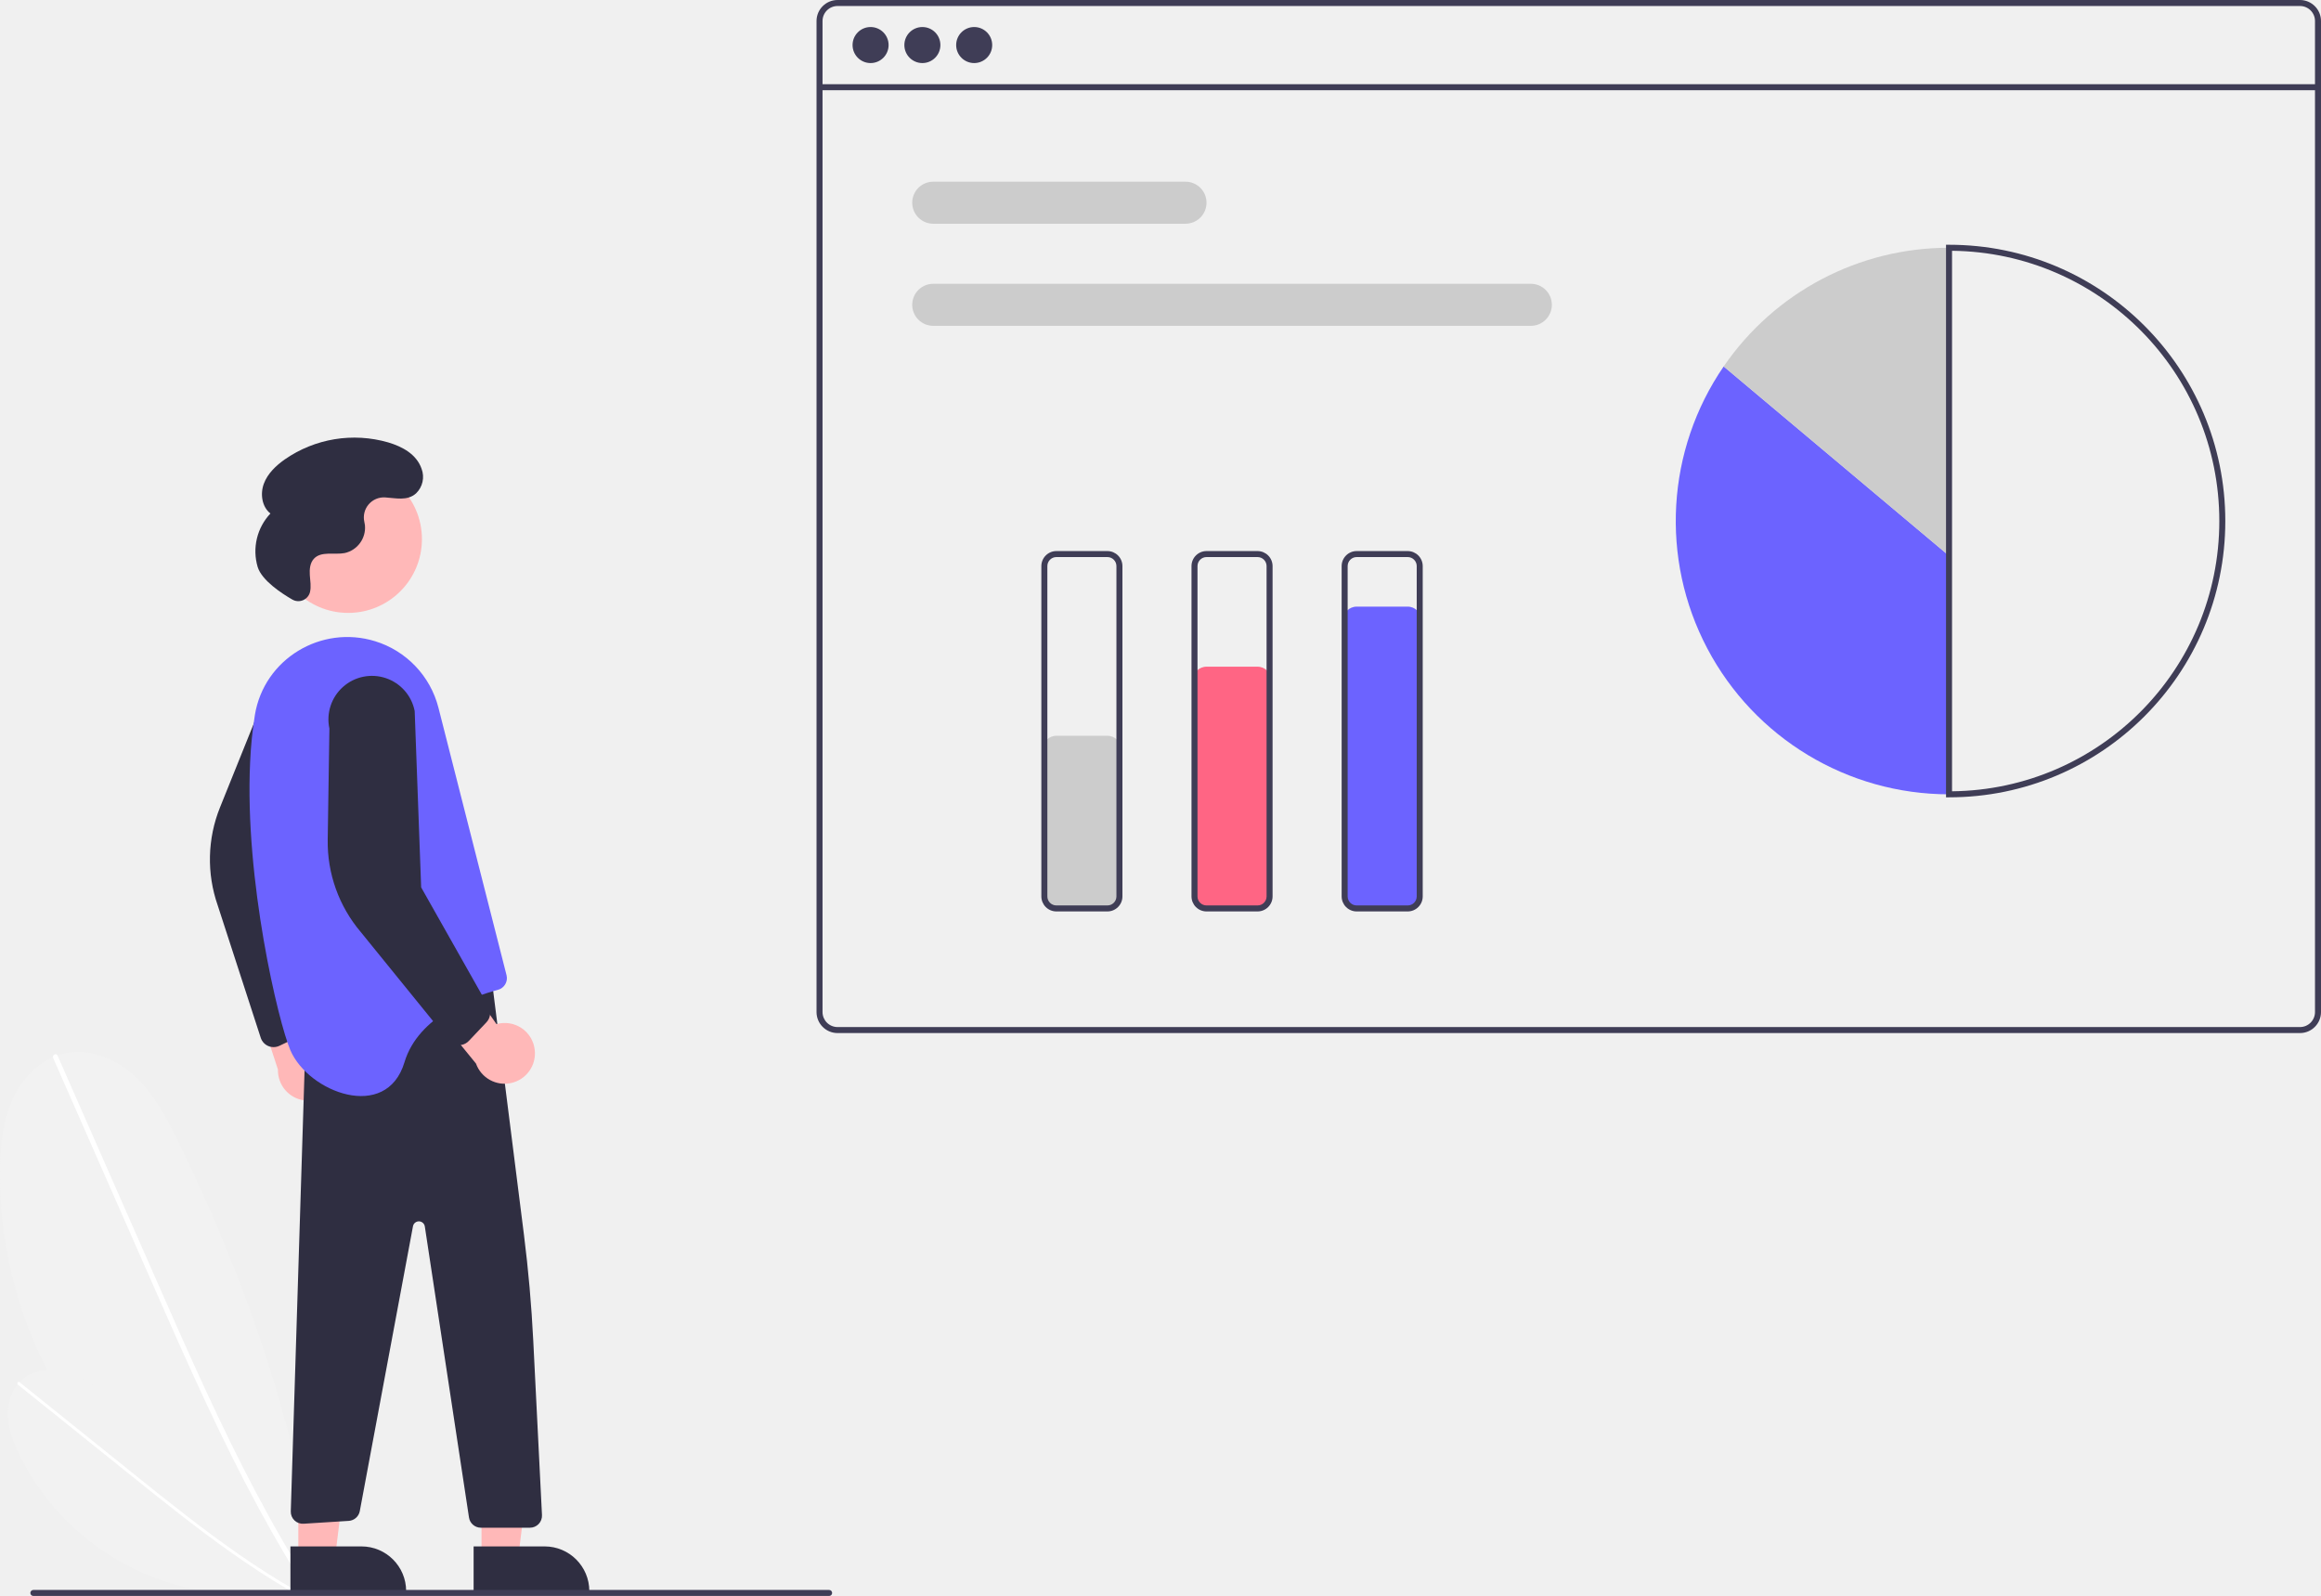
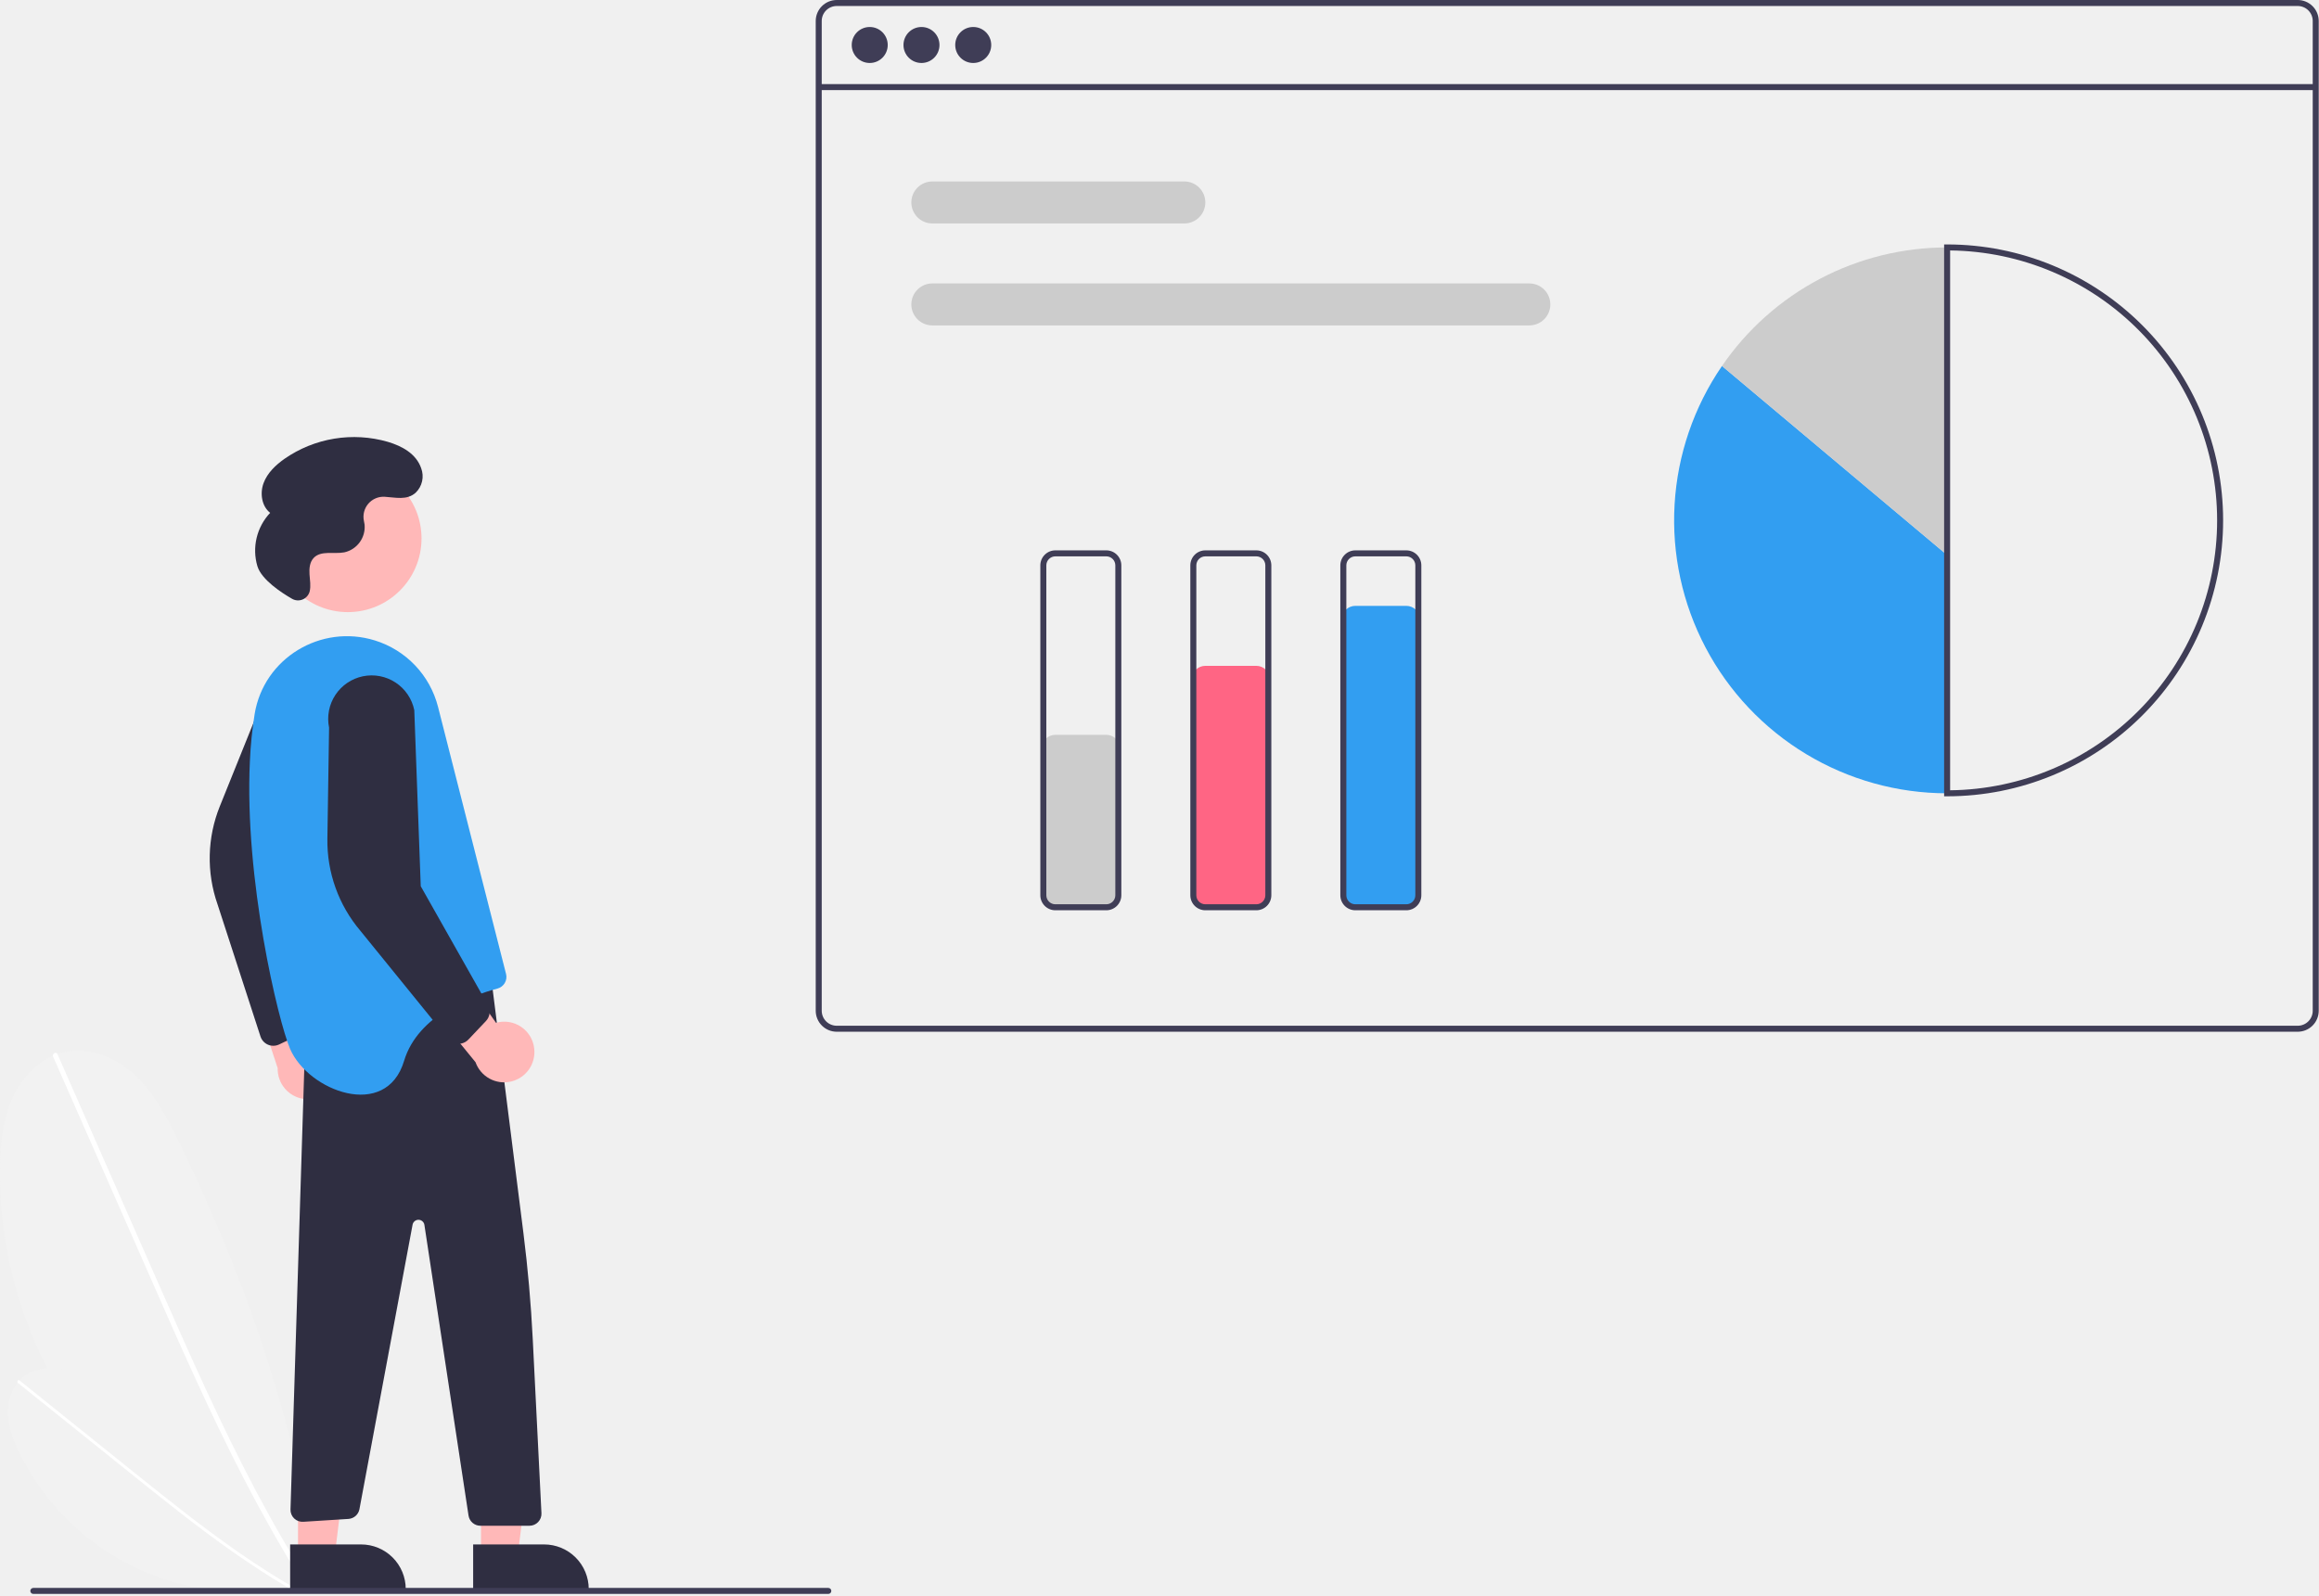
- <svg xmlns="http://www.w3.org/2000/svg" data-name="Layer 1" width="772.909" height="531.441" viewBox="0 0 772.909 531.441">
-   <path d="M319.614,712.68A141.781,141.781,0,0,1,213.562,573.286c.122-7.912.954-15.99,4.28-23.17s9.504-13.39,17.232-15.091c8.434-1.857,17.333,1.939,23.619,7.861s10.406,13.736,14.198,21.495c22.838,46.734,40.189,96.88,46.686,148.488Z" transform="translate(-213.5453 -184.2795)" fill="#f2f2f2" />
-   <path d="M231.247,536.583,247.253,572.95l16.006,36.367c5.069,11.518,10.129,23.04,15.368,34.482,5.194,11.341,10.565,22.603,16.295,33.684,5.722,11.065,11.804,21.949,18.405,32.515q1.233,1.974,2.49,3.932c.58.904,2.03.065,1.446-.845-6.728-10.488-12.927-21.305-18.742-32.324-5.821-11.03-11.261-22.257-16.5-33.574-5.267-11.377-10.332-22.847-15.383-34.321q-7.975-18.117-15.948-36.235l-16.006-36.367-1.992-4.526c-.433-.984-1.876-.133-1.446.845Z" transform="translate(-213.5453 -184.2795)" fill="#fff" />
-   <path d="M312.937,712.932a82.967,82.967,0,0,1-92.692-43.741c-2.073-4.141-3.822-8.559-4.033-13.185s1.319-9.518,4.872-12.487c3.877-3.241,9.523-3.673,14.385-2.295s9.111,4.322,13.174,7.327c24.473,18.098,47.02,39.449,64.325,64.489Z" transform="translate(-213.5453 -184.2795)" fill="#f2f2f2" />
-   <path d="M219.519,645.362,237.647,659.922l18.128,14.56c5.741,4.611,11.479,9.228,17.288,13.753,5.758,4.486,11.587,8.883,17.554,13.089,5.958,4.2,12.054,8.209,18.333,11.913q1.173.692,2.354,1.369c.545.313,1.072-.514.523-.829-6.324-3.629-12.463-7.572-18.457-11.722-6-4.155-11.855-8.516-17.63-12.977-5.806-4.485-11.532-9.072-17.252-13.666q-9.032-7.253-18.062-14.507L222.298,646.345,220.042,644.533c-.491-.394-1.01.438-.523.829Z" transform="translate(-213.5453 -184.2795)" fill="#fff" />
-   <path d="M979.455,184.28h-487a7.008,7.008,0,0,0-7,7v330a7.008,7.008,0,0,0,7,7h487a7.008,7.008,0,0,0,7-7v-330A7.008,7.008,0,0,0,979.455,184.28Zm5,337a5.002,5.002,0,0,1-5,5h-487a5.002,5.002,0,0,1-5-5v-330a5.002,5.002,0,0,1,5-5h487a5.002,5.002,0,0,1,5,5Z" transform="translate(-213.5453 -184.2795)" fill="#3f3d56" />
-   <rect x="272.909" y="28.04" width="499" height="2" fill="#3f3d56" />
-   <circle cx="289.909" cy="15" r="6" fill="#3f3d56" />
-   <circle cx="307.159" cy="15" r="6" fill="#3f3d56" />
-   <circle cx="324.409" cy="15" r="6" fill="#3f3d56" />
-   <path d="M608.323,258.78h-84a7,7,0,1,1,0-14h84a7,7,0,0,1,0,14Z" transform="translate(-213.5453 -184.2795)" fill="#ccc" />
-   <path d="M723.323,292.78h-199a7,7,0,0,1,0-14h199a7,7,0,0,1,0,14Z" transform="translate(-213.5453 -184.2795)" fill="#ccc" />
-   <path d="M787.543,306.303a91.004,91.004,0,0,0,75.044,142.477v-79.44Z" transform="translate(-213.5453 -184.2795)" fill="#6c63ff" />
-   <path d="M862.587,266.78a90.896,90.896,0,0,0-75.044,39.523l75.044,63.037Z" transform="translate(-213.5453 -184.2795)" fill="#ccc" />
-   <path d="M862.587,449.78h-1v-184h1a92,92,0,1,1,0,184Zm1-181.995V447.774a90,90,0,0,0,0-179.989Z" transform="translate(-213.5453 -184.2795)" fill="#3f3d56" />
-   <path d="M582.323,487.28h-17a4.505,4.505,0,0,1-4.5-4.5v-49a4.505,4.505,0,0,1,4.5-4.5h17a4.505,4.505,0,0,1,4.5,4.5v49A4.505,4.505,0,0,1,582.323,487.28Z" transform="translate(-213.5453 -184.2795)" fill="#ccc" />
-   <path d="M632.323,487.28h-17a4.505,4.505,0,0,1-4.5-4.5v-72a4.505,4.505,0,0,1,4.5-4.5h17a4.505,4.505,0,0,1,4.5,4.5v72A4.505,4.505,0,0,1,632.323,487.28Z" transform="translate(-213.5453 -184.2795)" fill="#ff6584" />
-   <path d="M682.323,487.28h-17a4.505,4.505,0,0,1-4.5-4.5v-92a4.505,4.505,0,0,1,4.5-4.5h17a4.505,4.505,0,0,1,4.5,4.5v92A4.505,4.505,0,0,1,682.323,487.28Z" transform="translate(-213.5453 -184.2795)" fill="#6c63ff" />
-   <path d="M582.323,487.78h-17a5.006,5.006,0,0,1-5-5v-110a5.006,5.006,0,0,1,5-5h17a5.006,5.006,0,0,1,5,5v110A5.006,5.006,0,0,1,582.323,487.78Zm-17-118a3.003,3.003,0,0,0-3,3v110a3.003,3.003,0,0,0,3,3h17a3.003,3.003,0,0,0,3-3v-110a3.003,3.003,0,0,0-3-3Z" transform="translate(-213.5453 -184.2795)" fill="#3f3d56" />
-   <path d="M632.323,487.78h-17a5.006,5.006,0,0,1-5-5v-110a5.006,5.006,0,0,1,5-5h17a5.006,5.006,0,0,1,5,5v110A5.006,5.006,0,0,1,632.323,487.78Zm-17-118a3.003,3.003,0,0,0-3,3v110a3.003,3.003,0,0,0,3,3h17a3.003,3.003,0,0,0,3-3v-110a3.003,3.003,0,0,0-3-3Z" transform="translate(-213.5453 -184.2795)" fill="#3f3d56" />
-   <path d="M682.323,487.78h-17a5.006,5.006,0,0,1-5-5v-110a5.006,5.006,0,0,1,5-5h17a5.006,5.006,0,0,1,5,5v110A5.006,5.006,0,0,1,682.323,487.78Zm-17-118a3.003,3.003,0,0,0-3,3v110a3.003,3.003,0,0,0,3,3h17a3.003,3.003,0,0,0,3-3v-110a3.003,3.003,0,0,0-3-3Z" transform="translate(-213.5453 -184.2795)" fill="#3f3d56" />
-   <path d="M325.977,543.282A10.056,10.056,0,0,0,317.192,530.61L308.592,495.925l-12.587,13.653,10.096,30.844a10.11,10.11,0,0,0,19.875,2.86Z" transform="translate(-213.5453 -184.2795)" fill="#ffb8b8" />
-   <path d="M302.92,532.615a4.505,4.505,0,0,1-2.517-2.669L286.046,485.767a46.373,46.373,0,0,1,.764-32.635l13.838-34.355a14.497,14.497,0,1,1,28.599,4.767l-19.092,55.558,6.683,45.239a4.515,4.515,0,0,1-2.54,4.504l-7.709,3.678a4.506,4.506,0,0,1-2.659.38A4.455,4.455,0,0,1,302.92,532.615Z" transform="translate(-213.5453 -184.2795)" fill="#2f2e41" />
-   <polygon points="160.343 518.443 172.603 518.442 178.435 471.154 160.341 471.155 160.343 518.443" fill="#ffb8b8" />
-   <path d="M371.262,699.219h38.531a0,0,0,0,1,0,0V714.106a0,0,0,0,1,0,0H386.148a14.887,14.887,0,0,1-14.887-14.887v0A0,0,0,0,1,371.262,699.219Z" transform="translate(567.5408 1229.027) rotate(179.9974)" fill="#2f2e41" />
-   <polygon points="99.343 518.443 111.603 518.442 117.435 471.154 99.341 471.155 99.343 518.443" fill="#ffb8b8" />
-   <path d="M310.262,699.219h38.531a0,0,0,0,1,0,0V714.106a0,0,0,0,1,0,0H325.148a14.887,14.887,0,0,1-14.887-14.887v0A0,0,0,0,1,310.262,699.219Z" transform="translate(445.5408 1229.03) rotate(179.9974)" fill="#2f2e41" />
-   <path d="M377.239,509.991l10.777,85.386q2.222,17.608,3.11,35.346l2.903,58.069a4,4,0,0,1-3.995,4.2H373.678a4,4,0,0,1-3.955-3.4l-14.71-96.914a2,2,0,0,0-3.943-.067l-17.722,94.917a4,4,0,0,1-3.626,3.184l-15.054.955a4,4,0,0,1-4.29-4.114l4.861-155.562Z" transform="translate(-213.5453 -184.2795)" fill="#2f2e41" />
-   <circle cx="115.946" cy="179.53" r="24.561" fill="#ffb8b8" />
-   <path d="M310.239,533.991c6,14,32,24,38,4,4.64-15.46,23.02-21.96,31.13-24.11a4.016,4.016,0,0,0,2.86-4.86l-22.67-89.05a31.272,31.272,0,0,0-21.06-22.16c-18.02-5.58-37.02,5.91-40.07,24.52a137.157,137.157,0,0,0-1.59,15.76C294.959,477.381,306.289,524.771,310.239,533.991Z" transform="translate(-213.5453 -184.2795)" fill="#6c63ff" />
-   <path d="M391.629,533.965a10.056,10.056,0,0,0-12.753-8.667l-20.493-29.275-6.837,17.265L372.055,538.441a10.11,10.11,0,0,0,19.574-4.476Z" transform="translate(-213.5453 -184.2795)" fill="#ffb8b8" />
-   <path d="M366.279,532.299a4.505,4.505,0,0,1-3.309-1.586l-29.277-36.065a46.374,46.374,0,0,1-11.018-30.728l.564-37.033a14.497,14.497,0,1,1,28.4-5.832l2.154,58.707,22.498,39.813a4.515,4.515,0,0,1-.751,5.116l-5.871,6.203a4.506,4.506,0,0,1-2.344,1.311A4.455,4.455,0,0,1,366.279,532.299Z" transform="translate(-213.5453 -184.2795)" fill="#2f2e41" />
-   <path d="M310.849,383.899a4.007,4.007,0,0,0,5.903-2.368l.014-.056c.446-1.864.076-3.811-.052-5.723s.059-4.013,1.362-5.419c2.428-2.621,6.748-1.232,10.258-1.894a8.664,8.664,0,0,0,6.74-9.253c-.05-.398-.128-.795-.216-1.193a6.673,6.673,0,0,1,6.927-8.081c3.548.203,7.378,1.278,10.314-1.35a7.608,7.608,0,0,0,1.827-8.201c-1.676-4.838-6.414-7.371-11.102-8.764a40.62,40.62,0,0,0-34.43,5.65c-2.961,2.087-5.727,4.71-6.989,8.106s-.653,7.68,2.193,9.922a18.332,18.332,0,0,0-4.246,17.806C300.755,377.609,307.464,381.951,310.849,383.899Z" transform="translate(-213.5453 -184.2795)" fill="#2f2e41" />
-   <path d="M489.652,715.72h-265a1,1,0,0,1,0-2h265a1,1,0,0,1,0,2Z" transform="translate(-213.5453 -184.2795)" fill="#3f3d56" />
+ <svg xmlns="http://www.w3.org/2000/svg" width="773" height="532" viewBox="0 0 773 532" fill="none">
+   <g clip-path="url(#clip0_112_421)">
+     <path d="M106.069 528.4C75.333 520.401 48.174 502.313 28.944 477.038C9.713 451.762 -0.473 420.762 0.016 389.006C0.138 381.094 0.97 373.016 4.296 365.836C7.622 358.656 13.8 352.446 21.527 350.745C29.961 348.888 38.861 352.683 45.146 358.606C51.431 364.528 55.553 372.342 59.344 380.101C82.182 426.835 99.534 476.98 106.03 528.589L106.069 528.4Z" fill="#F2F2F2" />
+     <path d="M17.701 352.304L33.708 388.671L49.713 425.038C54.783 436.556 59.842 448.078 65.082 459.52C70.275 470.86 75.647 482.123 81.377 493.204C87.099 504.268 93.181 515.153 99.782 525.719C100.604 527.035 101.434 528.345 102.272 529.651C102.852 530.555 104.302 529.716 103.718 528.806C96.99 518.318 90.791 507.5 84.977 496.482C79.156 485.451 73.716 474.224 68.477 462.907C63.209 451.53 58.145 440.061 53.093 428.586C47.776 416.509 42.46 404.43 37.145 392.351L21.139 355.984L19.147 351.459C18.714 350.475 17.271 351.326 17.701 352.304L17.701 352.304Z" fill="white" />
+     <path d="M99.392 528.653C81.275 532.797 62.291 530.739 45.484 522.807C28.676 514.876 15.019 501.531 6.7 484.912C4.627 480.771 2.878 476.353 2.667 471.727C2.455 467.102 3.986 462.21 7.539 459.24C11.416 455.999 17.062 455.567 21.924 456.945C26.786 458.323 31.035 461.267 35.098 464.272C59.571 482.37 82.118 503.721 99.423 528.761L99.392 528.653Z" fill="#F2F2F2" />
+     <path d="M5.974 461.083L24.102 475.643L42.229 490.203C47.971 494.814 53.708 499.431 59.517 503.956C65.275 508.442 71.104 512.839 77.071 517.045C83.029 521.245 89.124 525.254 95.404 528.958C96.186 529.419 96.971 529.875 97.759 530.327C98.304 530.64 98.83 529.813 98.281 529.498C91.957 525.869 85.818 521.926 79.825 517.775C73.825 513.62 67.969 509.26 62.194 504.799C56.388 500.314 50.662 495.726 44.942 491.133C38.921 486.297 32.9 481.462 26.88 476.625L8.752 462.065L6.496 460.253C6.006 459.859 5.486 460.691 5.974 461.083V461.083Z" fill="white" />
+     <path d="M765.909 0H278.909C277.053 0.002 275.274 0.74 273.962 2.053C272.649 3.365 271.911 5.144 271.909 7V337C271.911 338.856 272.649 340.635 273.962 341.947C275.274 343.26 277.053 343.998 278.909 344H765.909C767.765 343.998 769.544 343.26 770.857 341.947C772.169 340.635 772.907 338.856 772.909 337V7C772.907 5.144 772.169 3.365 770.857 2.053C769.544 0.74 767.765 0.002 765.909 0V0ZM770.909 337C770.909 338.326 770.382 339.597 769.444 340.535C768.507 341.472 767.235 341.999 765.909 342H278.909C277.583 341.999 276.312 341.472 275.374 340.535C274.437 339.597 273.91 338.326 273.909 337V7C273.91 5.674 274.437 4.403 275.374 3.465C276.312 2.527 277.583 2.001 278.909 2H765.909C767.235 2.001 768.507 2.527 769.444 3.465C770.382 4.403 770.909 5.674 770.909 7V337Z" fill="#3F3D56" />
+     <path d="M771.909 28.04H272.909V30.04H771.909V28.04Z" fill="#3F3D56" />
+     <path d="M289.909 21C293.223 21 295.909 18.314 295.909 15C295.909 11.686 293.223 9 289.909 9C286.595 9 283.909 11.686 283.909 15C283.909 18.314 286.595 21 289.909 21Z" fill="#3F3D56" />
+     <path d="M307.159 21C310.473 21 313.159 18.314 313.159 15C313.159 11.686 310.473 9 307.159 9C303.845 9 301.159 11.686 301.159 15C301.159 18.314 303.845 21 307.159 21Z" fill="#3F3D56" />
+     <path d="M324.409 21C327.723 21 330.409 18.314 330.409 15C330.409 11.686 327.723 9 324.409 9C321.095 9 318.409 11.686 318.409 15C318.409 18.314 321.095 21 324.409 21Z" fill="#3F3D56" />
+     <path d="M394.777 74.5H310.777C308.921 74.5 307.14 73.763 305.828 72.45C304.515 71.137 303.777 69.356 303.777 67.5C303.777 65.644 304.515 63.863 305.828 62.55C307.14 61.237 308.921 60.5 310.777 60.5H394.777C396.634 60.5 398.414 61.237 399.727 62.55C401.04 63.863 401.777 65.644 401.777 67.5C401.777 69.356 401.04 71.137 399.727 72.45C398.414 73.763 396.634 74.5 394.777 74.5Z" fill="#CCCCCC" />
+     <path d="M509.777 108.5H310.777C308.921 108.5 307.14 107.762 305.828 106.45C304.515 105.137 303.777 103.357 303.777 101.5C303.777 99.644 304.515 97.863 305.828 96.55C307.14 95.237 308.921 94.5 310.777 94.5H509.777C511.634 94.5 513.414 95.237 514.727 96.55C516.04 97.863 516.777 99.644 516.777 101.5C516.777 103.357 516.04 105.137 514.727 106.45C513.414 107.762 511.634 108.5 509.777 108.5Z" fill="#CCCCCC" />
+     <path d="M573.997 122.023C564.623 135.69 559.159 151.658 558.195 168.203C557.231 184.748 560.804 201.242 568.527 215.906C576.25 230.569 587.831 242.845 602.021 251.409C616.21 259.973 632.468 264.499 649.041 264.5V185.06L573.997 122.023Z" fill="#329EF1" />
+     <path d="M649.041 82.5C634.262 82.491 619.703 86.085 606.627 92.972C593.55 99.859 582.35 109.831 573.997 122.023L649.041 185.06V82.5Z" fill="#CCCCCC" />
+     <path d="M649.041 265.5H648.041V81.5H649.041C673.441 81.5 696.842 91.193 714.095 108.446C731.348 125.7 741.041 149.1 741.041 173.5C741.041 197.9 731.348 221.3 714.095 238.554C696.842 255.807 673.441 265.5 649.041 265.5ZM650.041 83.505V263.495C673.736 263.231 696.371 253.634 713.033 236.785C729.695 219.936 739.041 197.196 739.041 173.5C739.041 149.804 729.695 127.064 713.033 110.215C696.371 93.366 673.736 83.769 650.041 83.505V83.505Z" fill="#3F3D56" />
+     <path d="M368.777 303H351.777C350.584 302.999 349.44 302.524 348.597 301.68C347.753 300.837 347.279 299.693 347.277 298.5V249.5C347.279 248.307 347.753 247.163 348.597 246.319C349.44 245.476 350.584 245.001 351.777 245H368.777C369.97 245.001 371.114 245.476 371.958 246.319C372.802 247.163 373.276 248.307 373.277 249.5V298.5C373.276 299.693 372.801 300.837 371.958 301.68C371.114 302.524 369.97 302.999 368.777 303V303Z" fill="#CCCCCC" />
+     <path d="M418.777 303H401.777C400.584 302.999 399.44 302.524 398.597 301.68C397.753 300.837 397.279 299.693 397.277 298.5V226.5C397.279 225.307 397.753 224.163 398.597 223.319C399.44 222.476 400.584 222.001 401.777 222H418.777C419.97 222.001 421.114 222.476 421.958 223.319C422.802 224.163 423.276 225.307 423.277 226.5V298.5C423.276 299.693 422.801 300.837 421.958 301.68C421.114 302.524 419.97 302.999 418.777 303V303Z" fill="#FF6584" />
+     <path d="M468.777 303H451.777C450.584 302.999 449.44 302.524 448.597 301.68C447.753 300.837 447.279 299.693 447.277 298.5V206.5C447.279 205.307 447.753 204.163 448.597 203.319C449.44 202.476 450.584 202.001 451.777 202H468.777C469.97 202.001 471.114 202.476 471.958 203.319C472.802 204.163 473.276 205.307 473.277 206.5V298.5C473.276 299.693 472.801 300.837 471.958 301.68C471.114 302.524 469.97 302.999 468.777 303V303Z" fill="#329EF1" />
+     <path d="M368.777 303.5H351.777C350.452 303.498 349.181 302.971 348.244 302.034C347.306 301.096 346.779 299.826 346.777 298.5V188.5C346.779 187.174 347.306 185.903 348.244 184.966C349.181 184.029 350.452 183.502 351.777 183.5H368.777C370.103 183.502 371.374 184.029 372.311 184.966C373.249 185.903 373.776 187.174 373.777 188.5V298.5C373.776 299.826 373.249 301.096 372.311 302.034C371.374 302.971 370.103 303.498 368.777 303.5V303.5ZM351.777 185.5C350.982 185.501 350.219 185.817 349.657 186.38C349.095 186.942 348.778 187.705 348.777 188.5V298.5C348.778 299.295 349.095 300.058 349.657 300.62C350.219 301.183 350.982 301.499 351.777 301.5H368.777C369.573 301.499 370.335 301.183 370.898 300.62C371.46 300.058 371.776 299.295 371.777 298.5V188.5C371.776 187.705 371.46 186.942 370.898 186.38C370.335 185.817 369.573 185.501 368.777 185.5H351.777Z" fill="#3F3D56" />
+     <path d="M418.777 303.5H401.777C400.452 303.498 399.181 302.971 398.244 302.034C397.306 301.096 396.779 299.826 396.777 298.5V188.5C396.779 187.174 397.306 185.903 398.244 184.966C399.181 184.029 400.452 183.502 401.777 183.5H418.777C420.103 183.502 421.374 184.029 422.311 184.966C423.249 185.903 423.776 187.174 423.777 188.5V298.5C423.776 299.826 423.249 301.096 422.311 302.034C421.374 302.971 420.103 303.498 418.777 303.5V303.5ZM401.777 185.5C400.982 185.501 400.219 185.817 399.657 186.38C399.095 186.942 398.778 187.705 398.777 188.5V298.5C398.778 299.295 399.095 300.058 399.657 300.62C400.219 301.183 400.982 301.499 401.777 301.5H418.777C419.573 301.499 420.335 301.183 420.898 300.62C421.46 300.058 421.776 299.295 421.777 298.5V188.5C421.776 187.705 421.46 186.942 420.898 186.38C420.335 185.817 419.573 185.501 418.777 185.5H401.777Z" fill="#3F3D56" />
+     <path d="M468.777 303.5H451.777C450.452 303.498 449.181 302.971 448.244 302.034C447.306 301.096 446.779 299.826 446.777 298.5V188.5C446.779 187.174 447.306 185.903 448.244 184.966C449.181 184.029 450.452 183.502 451.777 183.5H468.777C470.103 183.502 471.374 184.029 472.311 184.966C473.249 185.903 473.776 187.174 473.777 188.5V298.5C473.776 299.826 473.249 301.096 472.311 302.034C471.374 302.971 470.103 303.498 468.777 303.5ZM451.777 185.5C450.982 185.501 450.219 185.817 449.657 186.38C449.095 186.942 448.778 187.705 448.777 188.5V298.5C448.778 299.295 449.095 300.058 449.657 300.62C450.219 301.183 450.982 301.499 451.777 301.5H468.777C469.573 301.499 470.335 301.183 470.898 300.62C471.46 300.058 471.776 299.295 471.777 298.5V188.5C471.776 187.705 471.46 186.942 470.898 186.38C470.335 185.817 469.573 185.501 468.777 185.5H451.777Z" fill="#3F3D56" />
+     <path d="M112.431 359.003C112.82 357.585 112.893 356.099 112.645 354.65C112.397 353.201 111.835 351.824 110.997 350.616C110.16 349.407 109.067 348.398 107.797 347.657C106.527 346.917 105.11 346.464 103.646 346.33L95.046 311.646L82.46 325.299L92.556 356.143C92.495 358.617 93.343 361.028 94.941 362.919C96.538 364.809 98.774 366.048 101.224 366.401C103.673 366.753 106.167 366.195 108.233 364.831C110.299 363.468 111.792 361.394 112.431 359.003H112.431Z" fill="#FFB8B8" />
+     <path d="M89.374 348.335C88.791 348.092 88.265 347.728 87.832 347.268C87.398 346.808 87.066 346.262 86.857 345.666L72.501 301.487C68.791 290.876 69.063 279.279 73.264 268.852L87.103 234.497C87.414 232.618 88.093 230.818 89.1 229.201C90.107 227.584 91.423 226.181 92.972 225.073C94.522 223.965 96.275 223.173 98.131 222.743C99.987 222.313 101.909 222.252 103.788 222.566C105.667 222.879 107.466 223.559 109.082 224.568C110.698 225.577 112.099 226.895 113.206 228.446C114.312 229.996 115.102 231.75 115.53 233.606C115.959 235.463 116.017 237.385 115.701 239.264L96.609 294.822L103.292 340.06C103.381 340.981 103.185 341.906 102.731 342.712C102.276 343.517 101.586 344.164 100.752 344.564L93.043 348.243C92.216 348.637 91.289 348.769 90.385 348.623C90.038 348.567 89.699 348.47 89.374 348.335V348.335Z" fill="#2F2E41" />
+     <path d="M160.343 518.443L172.603 518.442L178.435 471.154L160.341 471.155L160.343 518.443Z" fill="#FFB8B8" />
+     <path d="M196.247 529.825L157.716 529.827L157.716 514.94L181.36 514.939C185.308 514.939 189.094 516.507 191.886 519.299C194.678 522.091 196.247 525.877 196.247 529.825V529.825V529.825Z" fill="#2F2E41" />
+     <path d="M99.343 518.443L111.603 518.442L117.435 471.154L99.341 471.155L99.343 518.443Z" fill="#FFB8B8" />
+     <path d="M135.247 529.825L96.716 529.827L96.716 514.94L120.36 514.939C124.308 514.939 128.094 516.507 130.886 519.299C133.678 522.091 135.247 525.877 135.247 529.825V529.825V529.825Z" fill="#2F2E41" />
+     <path d="M163.694 325.711L174.471 411.097C175.953 422.836 176.989 434.618 177.581 446.443L180.484 504.511C180.511 505.053 180.428 505.594 180.24 506.102C180.051 506.611 179.761 507.075 179.387 507.468C179.014 507.861 178.564 508.174 178.066 508.387C177.568 508.601 177.031 508.711 176.489 508.711H160.133C159.176 508.711 158.251 508.368 157.525 507.745C156.8 507.121 156.322 506.258 156.178 505.312L141.468 408.398C141.397 407.931 141.163 407.504 140.807 407.193C140.452 406.882 139.997 406.706 139.525 406.698C139.052 406.69 138.592 406.85 138.226 407.149C137.86 407.448 137.612 407.866 137.525 408.331L119.803 503.248C119.628 504.101 119.179 504.874 118.524 505.448C117.87 506.023 117.046 506.368 116.177 506.432L101.123 507.387C100.564 507.428 100.003 507.351 99.475 507.161C98.948 506.971 98.467 506.673 98.062 506.285C97.658 505.897 97.339 505.428 97.128 504.909C96.916 504.391 96.816 503.833 96.833 503.273L101.694 347.711L163.694 325.711Z" fill="#2F2E41" />
+     <path d="M115.946 204.091C129.51 204.091 140.507 193.095 140.507 179.53C140.507 165.965 129.51 154.969 115.946 154.969C102.381 154.969 91.385 165.965 91.385 179.53C91.385 193.095 102.381 204.091 115.946 204.091Z" fill="#FFB8B8" />
+     <path d="M96.695 349.711C102.695 363.711 128.695 373.711 134.695 353.711C139.335 338.251 157.715 331.751 165.825 329.601C166.844 329.329 167.716 328.667 168.251 327.758C168.787 326.848 168.942 325.765 168.685 324.741L146.015 235.691C144.694 230.504 142.064 225.742 138.377 221.862C134.69 217.982 130.068 215.114 124.954 213.531C106.935 207.951 87.935 219.441 84.885 238.051C84.052 243.269 83.521 248.532 83.295 253.811C81.414 293.101 92.745 340.491 96.695 349.711Z" fill="#329EF1" />
+     <path d="M178.084 349.686C177.937 348.223 177.471 346.81 176.719 345.547C175.967 344.284 174.947 343.201 173.731 342.375C172.515 341.548 171.133 340.999 169.682 340.764C168.23 340.53 166.745 340.617 165.331 341.018L144.838 311.743L138.001 329.008L158.51 354.161C159.342 356.492 161 358.437 163.17 359.627C165.341 360.817 167.872 361.17 170.285 360.618C172.698 360.066 174.824 358.649 176.262 356.634C177.699 354.619 178.347 352.147 178.084 349.686L178.084 349.686Z" fill="#FFB8B8" />
+     <path d="M152.734 348.019C152.102 348.002 151.48 347.851 150.91 347.578C150.34 347.305 149.834 346.915 149.425 346.433L120.148 310.368C112.872 301.799 108.957 290.879 109.13 279.64L109.694 242.607C109.31 240.741 109.297 238.819 109.656 236.949C110.015 235.078 110.739 233.297 111.787 231.707C112.835 230.117 114.186 228.748 115.762 227.68C117.339 226.612 119.111 225.865 120.976 225.482C122.842 225.099 124.765 225.087 126.635 225.448C128.505 225.808 130.285 226.533 131.875 227.582C133.465 228.63 134.832 229.982 135.899 231.559C136.966 233.137 137.712 234.909 138.094 236.775L140.249 295.482L162.746 335.295C163.16 336.122 163.31 337.056 163.176 337.971C163.042 338.886 162.629 339.737 161.995 340.411L156.124 346.614C155.494 347.279 154.676 347.736 153.78 347.925C153.436 347.997 153.085 348.029 152.734 348.019V348.019Z" fill="#2F2E41" />
+     <path d="M97.304 199.619C97.833 199.933 98.427 200.121 99.04 200.168C99.653 200.215 100.269 200.12 100.84 199.891C101.41 199.663 101.921 199.305 102.331 198.847C102.742 198.39 103.041 197.843 103.207 197.251L103.22 197.195C103.666 195.331 103.296 193.385 103.168 191.472C103.04 189.56 103.227 187.459 104.53 186.053C106.958 183.432 111.277 184.821 114.788 184.158C116.845 183.699 118.663 182.507 119.904 180.804C121.145 179.1 121.722 177.004 121.528 174.905C121.478 174.508 121.4 174.11 121.312 173.712C121.092 172.705 121.109 171.66 121.361 170.66C121.614 169.66 122.094 168.732 122.765 167.949C123.437 167.166 124.28 166.549 125.23 166.147C126.179 165.745 127.209 165.568 128.239 165.631C131.787 165.834 135.617 166.909 138.552 164.281C139.629 163.244 140.376 161.914 140.7 160.455C141.025 158.997 140.913 157.475 140.379 156.08C138.703 151.241 133.965 148.708 129.277 147.316C123.479 145.641 117.38 145.278 111.424 146.256C105.469 147.233 99.805 149.525 94.847 152.965C91.885 155.053 89.12 157.675 87.858 161.071C86.596 164.467 87.205 168.751 90.051 170.993C87.845 173.329 86.291 176.203 85.546 179.329C84.801 182.454 84.89 185.72 85.805 188.8C87.21 193.329 93.919 197.672 97.304 199.619Z" fill="#2F2E41" />
+     <path d="M276.106 531.441H11.106C10.841 531.441 10.587 531.336 10.399 531.148C10.212 530.96 10.106 530.706 10.106 530.441C10.106 530.176 10.212 529.921 10.399 529.734C10.587 529.546 10.841 529.441 11.106 529.441H276.106C276.372 529.441 276.626 529.546 276.814 529.734C277.001 529.921 277.106 530.176 277.106 530.441C277.106 530.706 277.001 530.96 276.814 531.148C276.626 531.336 276.372 531.441 276.106 531.441Z" fill="#3F3D56" />
+   </g>
+   <defs>
+     <clipPath id="clip0_112_421">
+       <rect width="772.909" height="531.441" fill="white" />
+     </clipPath>
+   </defs>
</svg>
